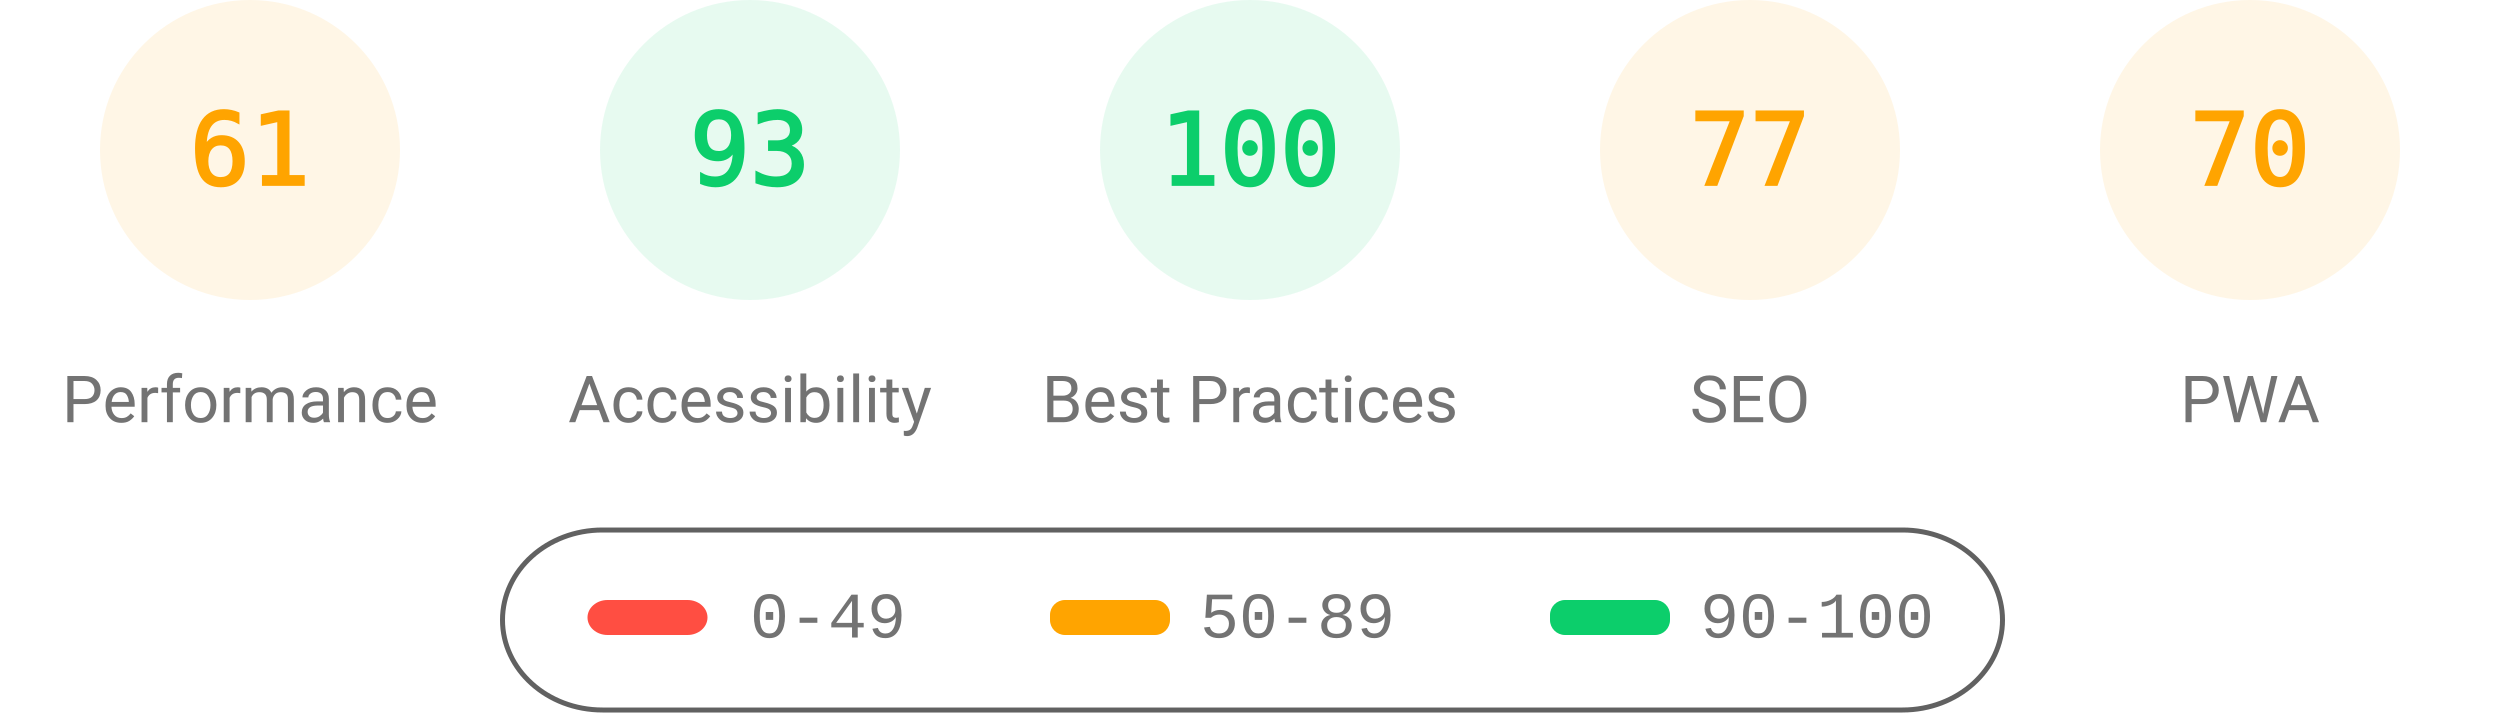
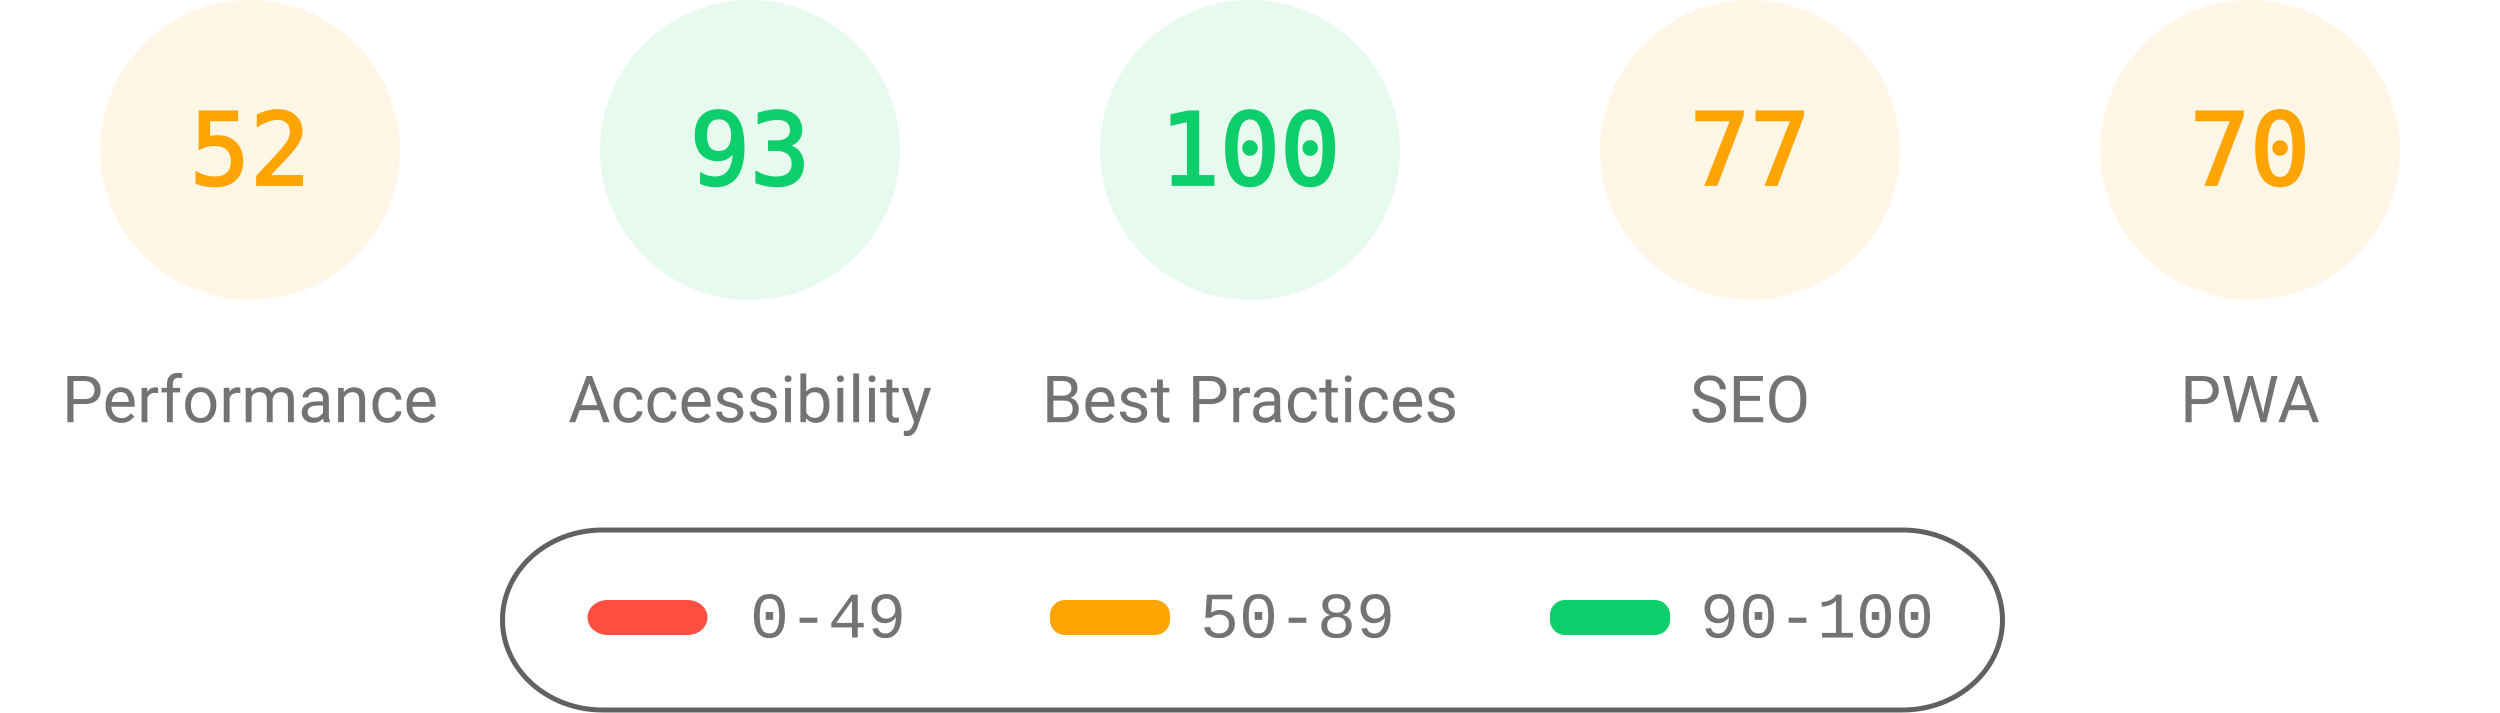
<svg xmlns="http://www.w3.org/2000/svg" fill="none" width="1000" height="285">
  <style>.gauge-base{opacity:.1}.gauge-arc{fill:none;animation-delay:250ms;stroke-linecap:round;transform:rotate(-90deg);transform-origin:100px 60px;animation:load-gauge 1s ease forwards}.guage-text{font-size:40px;font-family:monospace;text-align:center}.guage-red{color:#ff4e42;fill:#ff4e42;stroke:#ff4e42}.guage-orange{color:#ffa400;fill:#ffa400;stroke:#ffa400}.guage-green{color:#0cce6b;fill:#0cce6b;stroke:#0cce6b}.guage-undefined{color:#5c5c5c;fill:#5c5c5c;stroke:#5c5c5c}.guage-title{color:#737373;fill:#737373;stroke:none;font-size:26px;line-height:26px;font-family:Roboto,Halvetica,Arial,sans-serif}@keyframes load-gauge{from{stroke-dasharray:0 352.858}}</style>
  <svg class="guage-div guage-perf guage-orange" viewBox="0 0 200 200" width="200" height="200">
    <circle class="gauge-base" r="56" cx="100" cy="60" stroke-width="8" />
-     <circle class="gauge-arc guage-arc-1" r="56" cx="100" cy="60" stroke-width="8" style="stroke-dasharray:214.633,351.858" />
-     <text class="guage-text" x="100" y="60" alignment-baseline="central" dominant-baseline="central" text-anchor="middle">61</text>
+     <circle class="gauge-arc guage-arc-1" r="56" cx="100" cy="60" stroke-width="8" style="stroke-dasharray:182.966,351.858" />
+     <text class="guage-text" x="100" y="60" alignment-baseline="central" dominant-baseline="central" text-anchor="middle">52</text>
    <text class="guage-title" x="100" y="160" alignment-baseline="central" dominant-baseline="central" text-anchor="middle">Performance</text>
  </svg>
  <svg class="guage-div guage-acc guage-green" viewBox="0 0 200 200" width="200" height="200" x="200">
    <circle class="gauge-base" r="56" cx="100" cy="60" stroke-width="8" />
    <circle class="gauge-arc guage-arc-2" r="56" cx="100" cy="60" stroke-width="8" style="stroke-dasharray:327.228,351.858" />
    <text class="guage-text" x="100" y="60" alignment-baseline="central" dominant-baseline="central" text-anchor="middle">93</text>
    <text class="guage-title" x="100" y="160" alignment-baseline="central" dominant-baseline="central" text-anchor="middle">Accessibility</text>
  </svg>
  <svg class="guage-div guage-best guage-green" viewBox="0 0 200 200" width="200" height="200" x="400">
    <circle class="gauge-base" r="56" cx="100" cy="60" stroke-width="8" />
    <circle class="gauge-arc guage-arc-3" r="56" cx="100" cy="60" stroke-width="8" style="stroke-dasharray:351.858,351.858" />
    <text class="guage-text" x="100" y="60" alignment-baseline="central" dominant-baseline="central" text-anchor="middle">100</text>
    <text class="guage-title" x="100" y="160" alignment-baseline="central" dominant-baseline="central" text-anchor="middle">Best Practices</text>
  </svg>
  <svg class="guage-div guage-seo guage-orange" viewBox="0 0 200 200" width="200" height="200" x="600">
    <circle class="gauge-base" r="56" cx="100" cy="60" stroke-width="8" />
    <circle class="gauge-arc guage-arc-4" r="56" cx="100" cy="60" stroke-width="8" style="stroke-dasharray:270.931,351.858" />
    <text class="guage-text" x="100" y="60" alignment-baseline="central" dominant-baseline="central" text-anchor="middle">77</text>
    <text class="guage-title" x="100" y="160" alignment-baseline="central" dominant-baseline="central" text-anchor="middle">SEO</text>
  </svg>
  <svg class="guage-div guage-pwa guage-orange" viewBox="0 0 200 200" width="200" height="200" x="800">
    <circle class="gauge-base" r="56" cx="100" cy="60" stroke-width="8" />
    <circle class="gauge-arc guage-arc-4" r="56" cx="100" cy="60" stroke-width="8" style="stroke-dasharray:246.301,351.858" />
    <text class="guage-text" x="100" y="60" alignment-baseline="central" dominant-baseline="central" text-anchor="middle">70</text>
    <text class="guage-title" x="100" y="160" alignment-baseline="central" dominant-baseline="central" text-anchor="middle">PWA</text>
  </svg>
  <svg width="604" height="76" x="200" y="210">
    <path fill="none" id="canvas_background" d="M-1-1h604v80H-1z" />
    <rect fill-opacity="0" stroke="#616161" stroke-width="2" rx="40" id="svg_2" height="72" width="600" y="2" x="1" fill="#000" />
    <rect stroke="#000" rx="8" id="svg_3" height="14" width="48" y="30" x="35" stroke-opacity="null" stroke-width="0" fill="#ff4e42" />
    <rect stroke="#000" rx="6" id="svg_4" height="14" width="48" y="30" x="220" stroke-opacity="null" stroke-width="0" fill="#ffa400" />
    <rect stroke="#000" rx="6" id="svg_5" height="14" width="48" y="30" x="420" stroke-opacity="null" stroke-width="0" fill="#0cce6b" />
    <text xml:space="preserve" text-anchor="start" font-family="'Courier New', Courier, monospace" font-size="26" id="svg_6" y="45" x="100" stroke-opacity="null" stroke-width="0" stroke="#000" fill="#737373">0-49</text>
    <text xml:space="preserve" text-anchor="start" font-family="'Courier New', Courier, monospace" font-size="26" id="svg_7" y="45" x="280" stroke-opacity="null" stroke-width="0" stroke="#000" fill="#737373">50-89</text>
    <text xml:space="preserve" text-anchor="start" font-family="'Courier New', Courier, monospace" font-size="26" id="svg_8" y="45" x="480" stroke-opacity="null" stroke-width="0" stroke="#000" fill="#737373">90-100</text>
  </svg>
</svg>
